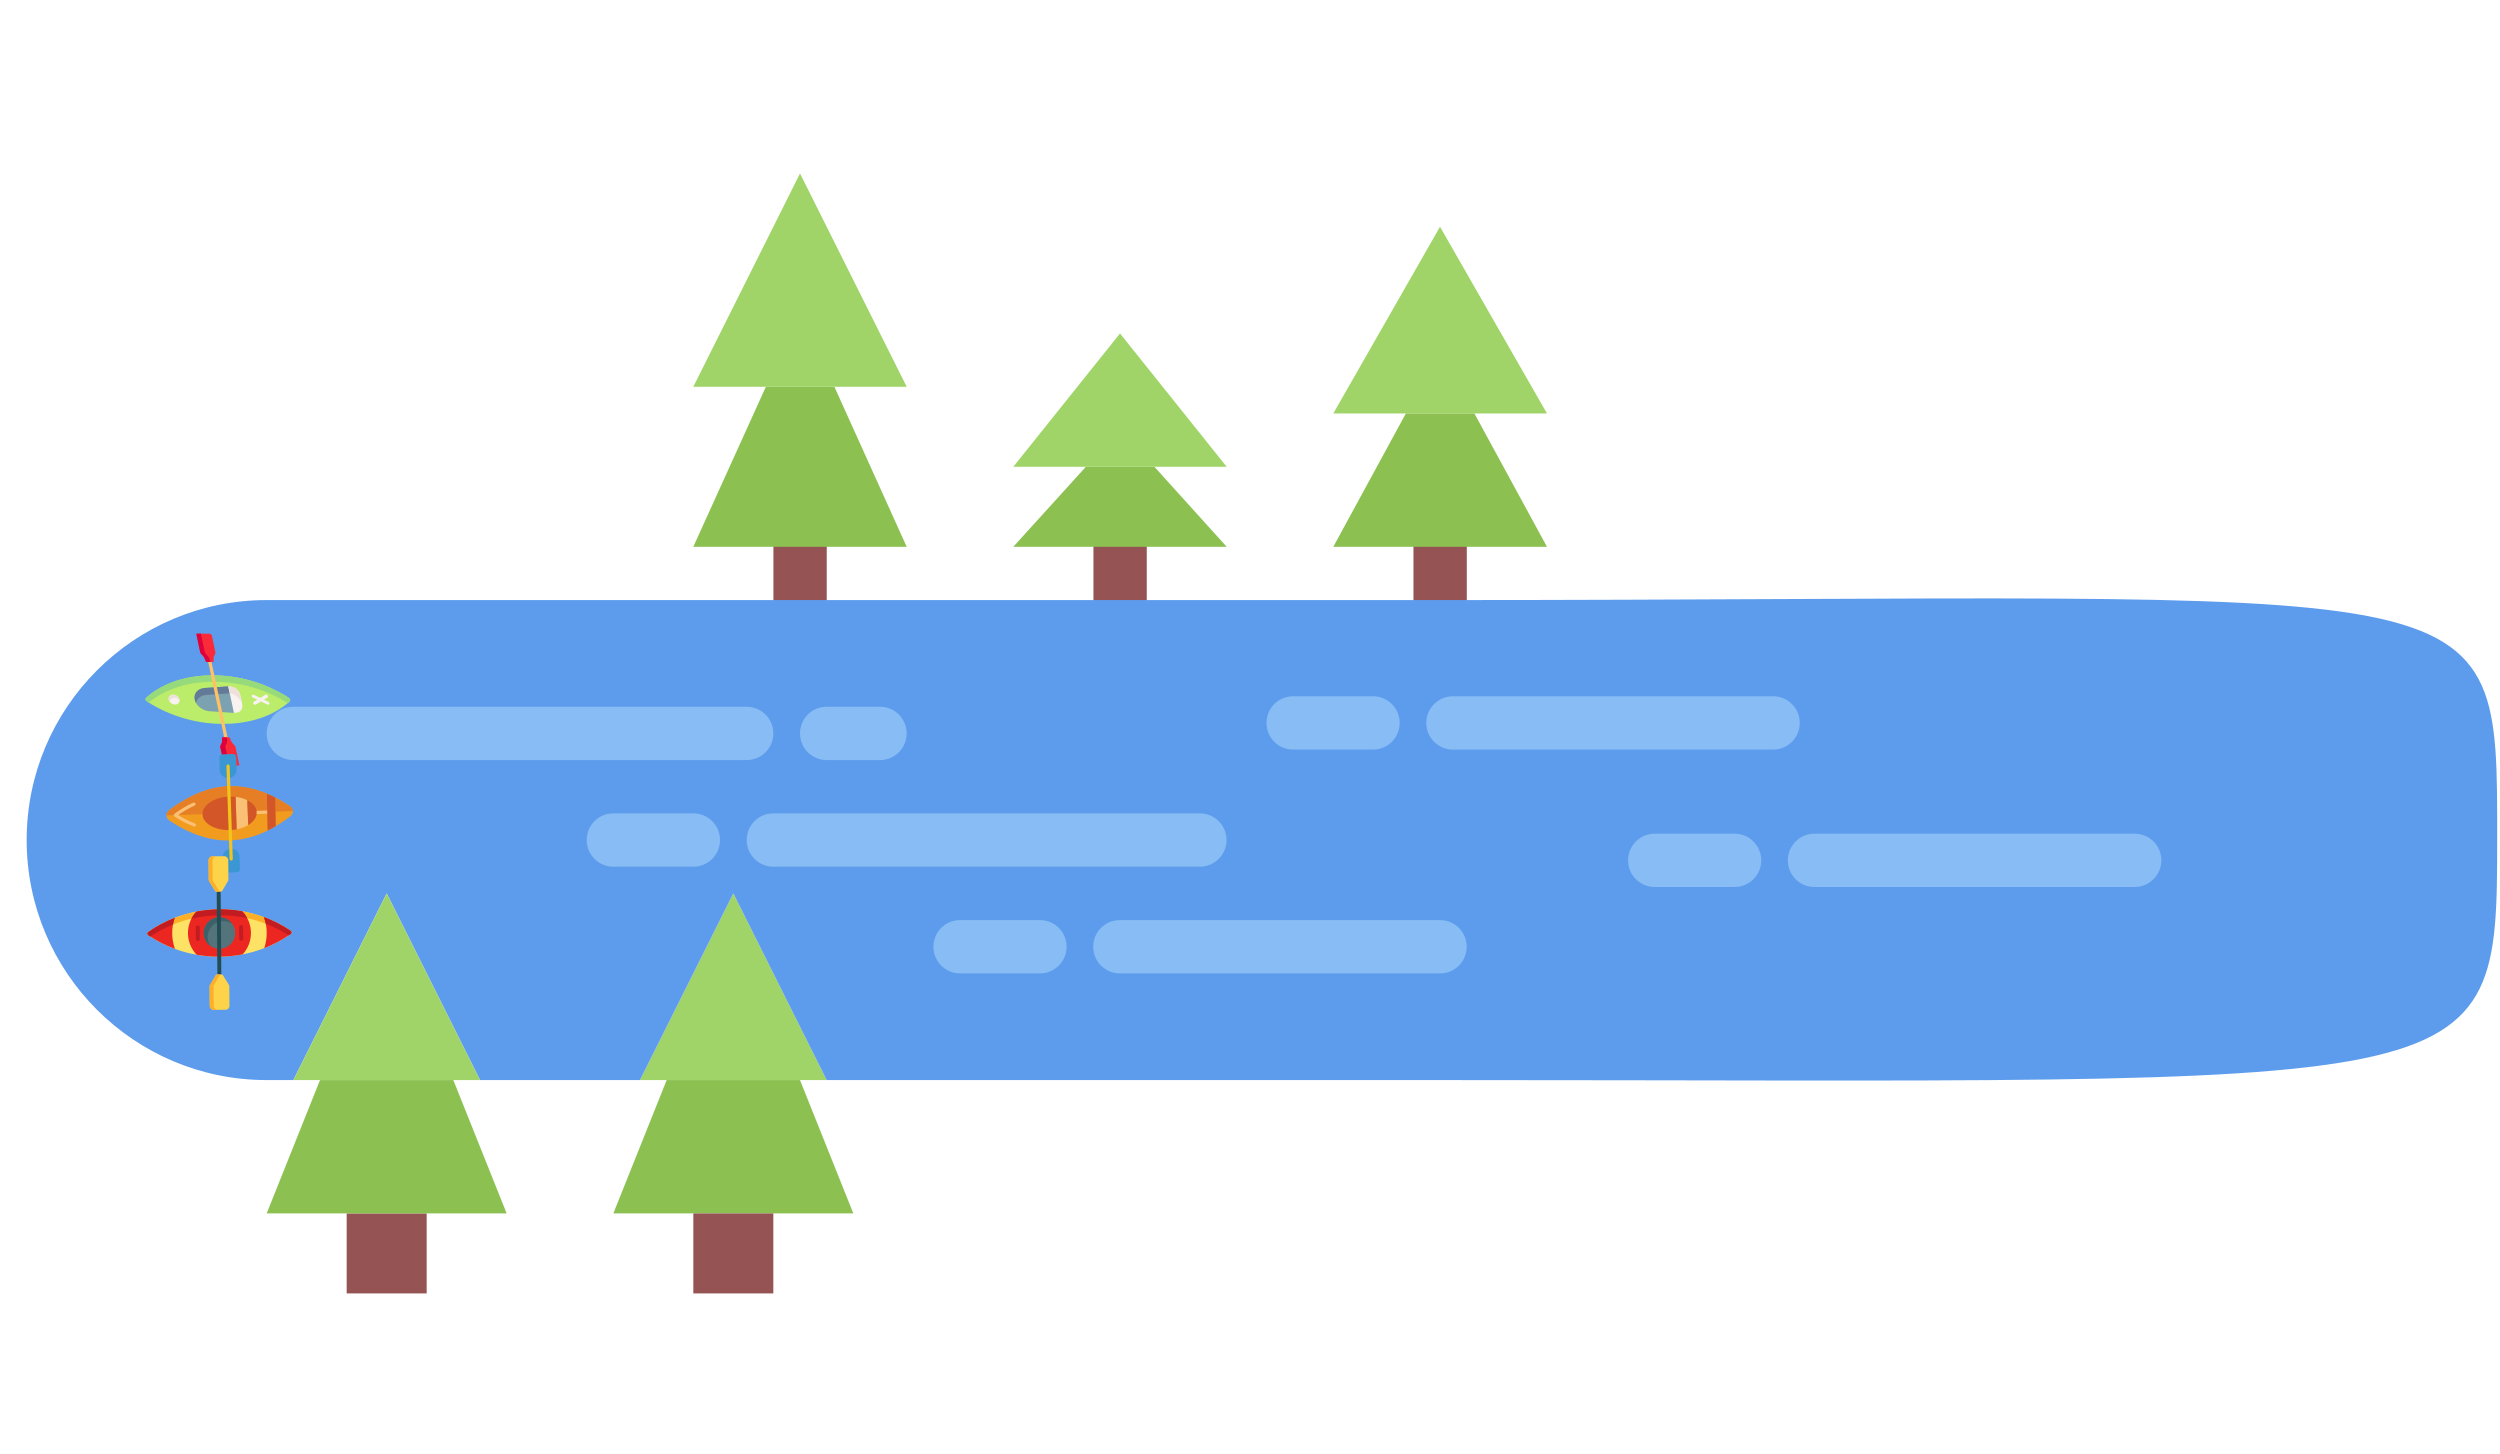
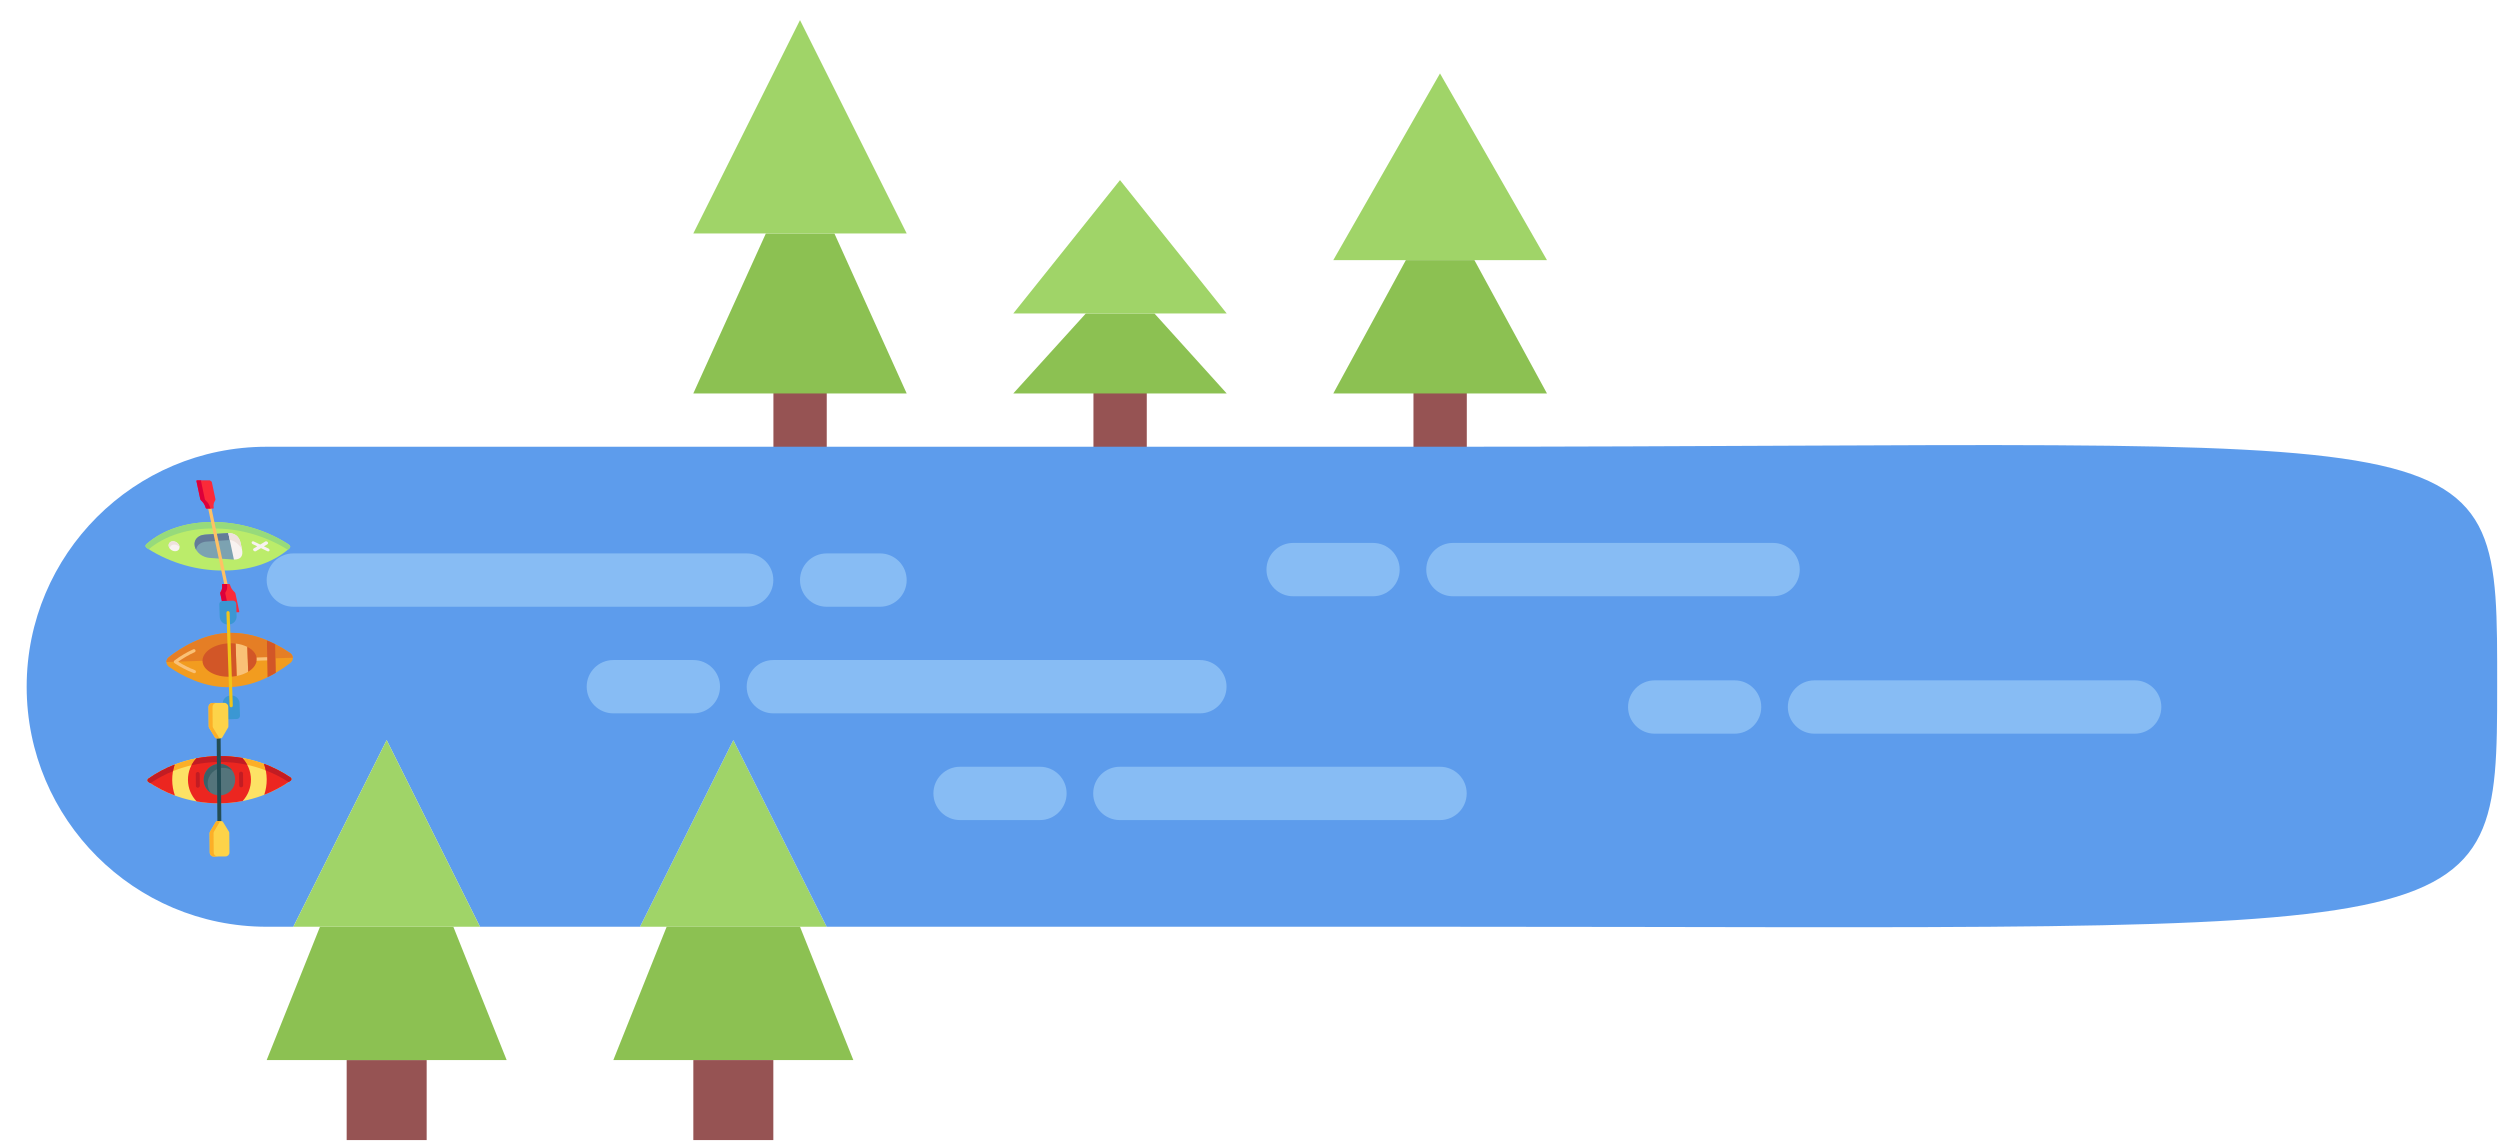
- <svg xmlns="http://www.w3.org/2000/svg" id="icons" enable-background="new 0 0 64 64" height="436" viewBox="0 0 93.75 54.5" width="750" version="1.1">
+ <svg xmlns="http://www.w3.org/2000/svg" id="icons" enable-background="new 0 0 64 64" height="344" viewBox="0 0 93.75 43" width="750" version="1.1">
  <defs id="defs131" />
-   <g id="g126" transform="translate(0,-9.5)">
-     <g id="g4">
+   <g id="g126" transform="translate(0,-21)">
+     <g id="g4" transform="translate(0,5.75)">
      <path d="m 30.003,32.995 c -0.553,0 -1,-0.447 -1,-1 v -2.99 c 0,-0.553 0.447,-1 1,-1 0.553,0 1,0.447 1,1 v 2.99 c 0,0.553 -0.447,1 -1,1 z" id="path2" style="fill:#965353" />
    </g>
-     <g id="g8">
+     <g id="g8" transform="translate(0,5.75)">
      <path d="m 42.004,32.995 c -0.553,0 -1,-0.447 -1,-1 v -2.99 c 0,-0.553 0.447,-1 1,-1 0.553,0 1,0.447 1,1 v 2.99 c 0,0.553 -0.447,1 -1,1 z" id="path6" style="fill:#965353" />
    </g>
-     <g id="g12">
+     <g id="g12" transform="translate(0,5.75)">
      <path d="m 54.005,32.995 c -0.553,0 -1,-0.447 -1,-1 v -2.99 c 0,-0.553 0.447,-1 1,-1 0.553,0 1,0.447 1,1 v 2.99 c 0,0.553 -0.447,1 -1,1 z" id="path10" style="fill:#965353" />
    </g>
-     <g id="g20">
+     <g id="g20" transform="translate(0,5.75)">
      <path d="m 54,18.004 4.011,7 H 55.29 52.72 49.999 Z" id="path18" style="fill:#a0d468" />
    </g>
-     <g id="g24">
+     <g id="g24" transform="translate(0,5.75)">
      <path d="m 55.29,25.004 2.721,5 H 54 49.999 l 2.721,-5 z" id="path22" style="fill:#8cc152" />
    </g>
-     <g id="g28">
+     <g id="g28" transform="translate(0,5.75)">
      <path d="m 43.29,27.004 2.711,3 H 42 37.999 l 2.721,-3 z" id="path26" style="fill:#8cc152" />
    </g>
-     <g id="g32">
+     <g id="g32" transform="translate(0,5.75)">
      <path d="m 42,22.004 4.001,5 H 43.29 40.72 37.999 Z" id="path30" style="fill:#a0d468" />
    </g>
-     <g id="g36">
+     <g id="g36" transform="translate(0,5.75)">
      <path d="m 31.29,24.004 2.711,6 H 30 25.999 l 2.721,-6 z" id="path34" style="fill:#8cc152" />
    </g>
-     <g id="g40">
+     <g id="g40" transform="translate(0,5.75)">
      <path d="m 30,16.004 4.001,8 H 31.29 28.72 25.999 Z" id="path38" style="fill:#a0d468" />
    </g>
-     <g id="g44">
+     <g id="g44" transform="translate(0,5.75)">
      <path d="m 27.5,43.003 3.5,7 h -1 -5 -1 z" id="path42" style="fill:#a0d468" />
    </g>
-     <g id="g48">
+     <g id="g48" transform="translate(0,5.75)">
      <path d="m 30,50.003 2,5 h -3 -3 -3 l 2,-5 z" id="path46" style="fill:#8cc152" />
    </g>
-     <g id="g52">
+     <g id="g52" transform="translate(0,5.75)">
      <path d="m 26,55.003 h 3 v 3 h -3 z" id="path50" style="fill:#965353" />
    </g>
-     <g id="g56">
+     <g id="g56" transform="translate(0,5.75)">
      <path d="m 27.5,43.003 -3.5,7 h -6 l -3.5,-7 -3.5,7 h -1 c -4.97,0 -9,-4.03 -9,-9 0,-4.97 4.03,-9 9,-9 h 44 c 39.953,0 39.644,-1.394 39.644,9 0,9.851 -0.233,9 -39.644,9 H 31 Z" id="path54" style="fill:#5d9cec" />
    </g>
-     <g id="g60">
+     <g id="g60" transform="translate(0,5.75)">
      <path d="m 13,55.003 h 3 v 3 h -3 z" id="path58" style="fill:#965353" />
    </g>
-     <g id="g64">
+     <g id="g64" transform="translate(0,5.75)">
      <path d="m 17,50.003 2,5 h -3 -3 -3 l 2,-5 z" id="path62" style="fill:#8cc152" />
    </g>
-     <g id="g68">
+     <g id="g68" transform="translate(0,5.75)">
      <path d="m 14.5,43.003 3.5,7 h -1 -5 -1 z" id="path66" style="fill:#a0d468" />
    </g>
-     <g id="g72">
+     <g id="g72" transform="translate(0,5.75)">
      <path d="M 28,38.003 H 11 c -0.553,0 -1,-0.447 -1,-1 0,-0.553 0.447,-1 1,-1 h 17 c 0.553,0 1,0.447 1,1 0,0.553 -0.447,1 -1,1 z" id="path70" style="fill:#87bcf4" />
    </g>
-     <g id="g76">
+     <g id="g76" transform="translate(0,5.75)">
      <path d="m 33,38.003 h -2 c -0.553,0 -1,-0.447 -1,-1 0,-0.553 0.447,-1 1,-1 h 2 c 0.553,0 1,0.447 1,1 0,0.553 -0.447,1 -1,1 z" id="path74" style="fill:#87bcf4" />
    </g>
-     <g id="g80">
+     <g id="g80" transform="translate(0,5.75)">
      <path d="m 26.001,42.001 h -3 c -0.553,0 -1,-0.447 -1,-1 0,-0.553 0.447,-1 1,-1 h 3 c 0.553,0 1,0.447 1,1 0,0.553 -0.447,1 -1,1 z" id="path78" style="fill:#87bcf4" />
    </g>
-     <g id="g84">
+     <g id="g84" transform="translate(0,5.75)">
      <path d="M 44.995,42.001 H 29.001 c -0.553,0 -1,-0.447 -1,-1 0,-0.553 0.447,-1 1,-1 h 15.994 c 0.553,0 1,0.447 1,1 0,0.553 -0.447,1 -1,1 z" id="path82" style="fill:#87bcf4" />
    </g>
-     <g id="g88">
+     <g id="g88" transform="translate(0,5.75)">
      <path d="m 38.998,46.003 h -2.995 c -0.553,0 -1,-0.447 -1,-1 0,-0.553 0.447,-1 1,-1 h 2.995 c 0.553,0 1,0.447 1,1 0,0.553 -0.447,1 -1,1 z" id="path86" style="fill:#87bcf4" />
    </g>
-     <g id="g92">
+     <g id="g92" transform="translate(0,5.75)">
      <path d="M 54.001,46.003 H 41.995 c -0.553,0 -1,-0.447 -1,-1 0,-0.553 0.447,-1 1,-1 h 12.006 c 0.553,0 1,0.447 1,1 0,0.553 -0.447,1 -1,1 z" id="path90" style="fill:#87bcf4" />
    </g>
-     <path d="m 51.488,37.61 h -2.995 c -0.553,0 -1,-0.447 -1,-1 0,-0.553 0.447,-1 1,-1 h 2.995 c 0.553,0 1,0.447 1,1 0,0.553 -0.447,1 -1,1 z" id="path86-1" style="fill:#87bcf4;stroke-width:1" />
-     <path d="m 66.491,37.61 h -12.006 c -0.553,0 -1,-0.447 -1,-1 0,-0.553 0.447,-1 1,-1 h 12.006 c 0.553,0 1,0.447 1,1 0,0.553 -0.447,1 -1,1 z" id="path90-2" style="fill:#87bcf4;stroke-width:1" />
-     <path d="m 65.047,42.763 h -2.995 c -0.553,0 -1,-0.447 -1,-1 0,-0.553 0.447,-1 1,-1 h 2.995 c 0.553,0 1,0.447 1,1 0,0.553 -0.447,1 -1,1 z" id="path86-7" style="fill:#87bcf4;stroke-width:1" />
-     <path d="m 80.05,42.763 h -12.006 c -0.553,0 -1,-0.447 -1,-1 0,-0.553 0.447,-1 1,-1 h 12.006 c 0.553,0 1,0.447 1,1 0,0.553 -0.447,1 -1,1 z" id="path90-0" style="fill:#87bcf4;stroke-width:1" />
-     <g transform="matrix(-0.00685569,-0.00532105,0.00460196,-0.00531084,8.738051,38.46768)" id="g907">
+     <path d="m 51.488,43.36 h -2.995 c -0.553,0 -1,-0.447 -1,-1 0,-0.553 0.447,-1 1,-1 h 2.995 c 0.553,0 1,0.447 1,1 0,0.553 -0.447,1 -1,1 z" id="path86-1" style="fill:#87bcf4;stroke-width:1" />
+     <path d="m 66.491,43.36 h -12.006 c -0.553,0 -1,-0.447 -1,-1 0,-0.553 0.447,-1 1,-1 h 12.006 c 0.553,0 1,0.447 1,1 0,0.553 -0.447,1 -1,1 z" id="path90-2" style="fill:#87bcf4;stroke-width:1" />
+     <path d="m 65.047,48.513 h -2.995 c -0.553,0 -1,-0.447 -1,-1 0,-0.553 0.447,-1 1,-1 h 2.995 c 0.553,0 1,0.447 1,1 0,0.553 -0.447,1 -1,1 z" id="path86-7" style="fill:#87bcf4;stroke-width:1" />
+     <path d="m 80.05,48.513 h -12.006 c -0.553,0 -1,-0.447 -1,-1 0,-0.553 0.447,-1 1,-1 h 12.006 c 0.553,0 1,0.447 1,1 0,0.553 -0.447,1 -1,1 z" id="path90-0" style="fill:#87bcf4;stroke-width:1" />
+     <g transform="matrix(-0.00685569,-0.00532105,0.00460196,-0.00531084,8.738051,44.21768)" id="g907">
      <g id="g60-3">
        <g id="g4-6">
          <path style="clip-rule:evenodd;fill:#bbec6a;fill-rule:evenodd" id="path2-7" d="M 341.443,343.254 C 424.588,261.048 481.895,152.681 495.415,36.014 497.116,21.321 492.482,16.716 477.789,18.417 361.122,31.909 252.756,89.216 170.549,172.36 87.405,254.567 30.098,362.933 16.607,479.6 c -1.701,14.723 2.903,19.327 17.597,17.626 116.666,-13.52 225.033,-70.827 307.239,-153.972 z" />
        </g>
        <g id="g8-5">
          <path style="clip-rule:evenodd;fill:#f8f2f0;fill-rule:evenodd" id="path6-3" d="m 381.74,97.017 c -9.678,9.678 -9.678,25.398 0,35.076 9.678,9.678 25.369,9.678 35.047,0 9.678,-9.678 9.678,-25.398 0,-35.076 -9.678,-9.678 -25.369,-9.678 -35.047,0 z" />
        </g>
        <g id="g12-5">
          <path style="clip-rule:evenodd;fill:#7ca2b1;fill-rule:evenodd" id="path10-6" d="m 331.56,182.244 c -22.553,-22.583 -57.923,-20.852 -82.089,0 l -37.041,31.997 -42.819,36.953 c -1.261,1.085 -2.464,2.2 -3.607,3.314 l 29.797,63.524 63.524,29.797 c 1.114,-1.144 2.2,-2.346 3.285,-3.607 l 36.983,-42.819 31.967,-37.071 c 20.881,-24.165 22.582,-59.506 0,-82.088 z" />
        </g>
        <g id="g16">
          <path style="clip-rule:evenodd;fill:#97da7b;fill-rule:evenodd" id="path14" d="M 320.474,319.117 C 239.265,401.265 132.54,458.161 17.457,472.561 c -0.293,2.346 -0.587,4.693 -0.851,7.039 -1.701,14.723 2.903,19.327 17.597,17.626 116.667,-13.52 225.033,-70.827 307.24,-153.972 83.145,-82.206 140.452,-190.573 153.972,-307.24 1.701,-14.693 -2.933,-19.298 -17.626,-17.597 -1.408,0.147 -2.815,0.323 -4.223,0.499 -14.958,113.998 -71.619,219.667 -153.092,300.201 z" />
        </g>
        <g id="g20-2">
          <path style="clip-rule:evenodd;fill:#647b98;fill-rule:evenodd" id="path18-9" d="m 274.986,276.797 -36.983,42.819 c -1.085,1.261 -2.17,2.464 -3.285,3.607 l 24.606,24.606 c 1.114,-1.144 2.2,-2.346 3.285,-3.607 l 36.983,-42.819 z" />
        </g>
        <g id="g24-1">
          <path style="clip-rule:evenodd;fill:#647b98;fill-rule:evenodd" id="path22-2" d="m 306.983,239.727 -31.997,37.071 24.606,24.606 31.967,-37.071 c 20.881,-24.166 22.583,-59.506 0,-82.089 -4.311,-4.341 -9.121,-7.772 -14.224,-10.353 10.852,21.497 6.482,48.333 -10.352,67.836 z" />
        </g>
        <g id="g28-7">
          <path style="clip-rule:evenodd;fill:#f8f2f0;fill-rule:evenodd" id="path26-0" d="m 166.004,254.508 c -22.7,21.937 -20.94,46.133 1.701,68.774 l 11.409,11.409 11.409,11.409 c 22.671,22.671 46.837,24.401 68.803,1.73 z" />
        </g>
        <g id="g32-9">
          <path style="clip-rule:evenodd;fill:#eee1dc;fill-rule:evenodd" id="path30-3" d="m 170.725,326.303 8.388,8.388 11.409,11.409 c 22.671,22.671 46.837,24.401 68.803,1.73 l -24.606,-24.606 c -21.204,20.382 -64.111,2.961 -63.994,3.079 z" />
        </g>
        <g id="g36-6">
          <path style="clip-rule:evenodd;fill:#eee1dc;fill-rule:evenodd" id="path34-0" d="m 403.472,122.415 c -6.657,6.657 -16.189,8.74 -24.606,6.218 0.821,1.232 1.789,2.376 2.874,3.461 9.678,9.678 25.369,9.678 35.047,0 9.678,-9.678 9.678,-25.398 0,-35.076 -3.021,-3.021 -6.628,-5.103 -10.441,-6.218 6.687,9.648 5.719,22.992 -2.874,31.615 z" />
        </g>
        <path style="fill:#f8f2f0" id="path38-6" d="m 157.278,386.683 c -1.105,-4.122 -5.344,-6.571 -9.463,-5.463 l -20.775,5.566 5.573,-20.798 c 1.104,-4.122 -1.342,-8.359 -5.464,-9.463 -4.118,-1.105 -8.358,1.34 -9.463,5.463 l -7.882,29.416 -29.415,7.882 c -4.122,1.104 -6.568,5.341 -5.464,9.463 0.925,3.452 4.047,5.728 7.458,5.728 0.662,0 1.335,-0.086 2.005,-0.266 l 20.798,-5.573 -5.566,20.774 c -1.104,4.122 1.342,8.359 5.464,9.463 0.67,0.18 1.342,0.266 2.005,0.266 3.411,0 6.533,-2.277 7.458,-5.728 l 7.876,-29.392 29.391,-7.875 c 4.122,-1.104 6.568,-5.341 5.464,-9.463 z" />
        <g id="g42">
          <path style="fill:#fec165" id="path40" d="m 388.955,398.492 c -1.977,0 -3.955,-0.755 -5.463,-2.263 L 117.604,130.342 c -3.018,-3.018 -3.018,-7.909 0,-10.928 3.017,-3.016 7.909,-3.016 10.927,0 l 265.887,265.887 c 3.018,3.018 3.018,7.909 0,10.928 -1.509,1.509 -3.486,2.263 -5.463,2.263 z" />
        </g>
        <g id="g46">
          <path style="clip-rule:evenodd;fill:#fb2a39;fill-rule:evenodd" id="path44" d="m 378.103,405.928 c 12.464,14.547 14.899,23.873 16.16,34.607 0.645,5.308 1.496,6.745 4.458,9.708 l 59.946,59.946 h 10.441 L 510.9,468.397 c 1.466,-1.496 1.466,-3.93 0,-5.396 l -62.469,-62.469 c -2.962,-2.962 -4.399,-3.813 -9.708,-4.458 -10.734,-1.261 -20.06,-3.695 -34.607,-16.16 -1.29,-1.085 -3.138,-1.173 -4.341,0 l -10.822,10.851 -10.851,10.822 c -1.172,1.203 -1.084,3.051 0.001,4.341 z" />
        </g>
        <g id="g50">
          <path style="clip-rule:evenodd;fill:#fb2a39;fill-rule:evenodd" id="path48" d="m 1.122,47.247 c -1.496,1.466 -1.496,3.901 0,5.396 l 62.469,62.469 c 2.933,2.933 4.37,3.813 9.708,4.429 10.734,1.261 20.031,3.695 34.607,16.16 1.261,1.114 3.138,1.202 4.311,0 l 10.851,-10.822 10.822,-10.851 c 1.202,-1.173 1.114,-3.05 0,-4.311 -12.464,-14.576 -14.899,-23.873 -16.16,-34.607 -0.616,-5.338 -1.496,-6.775 -4.429,-9.708 L 50.833,2.933 c -1.496,-1.496 -3.93,-1.496 -5.396,0 z" />
        </g>
        <g id="g54">
          <path style="clip-rule:evenodd;fill:#dd003a;fill-rule:evenodd" id="path52" d="m 34.35,19.444 62.469,62.469 c 2.933,2.933 3.813,4.37 4.429,9.708 1.261,10.734 3.695,20.031 16.16,34.607 1.026,1.173 1.173,2.874 0.235,4.047 0.088,-0.059 0.176,-0.147 0.264,-0.205 l 5.162,-5.191 10.822,-10.851 c 1.202,-1.173 1.114,-3.05 0,-4.311 -12.464,-14.576 -14.899,-23.873 -16.16,-34.607 -0.616,-5.338 -1.496,-6.775 -4.429,-9.708 L 50.833,2.933 c -1.496,-1.496 -3.93,-1.496 -5.396,0 L 28.954,19.444 c -1.496,1.467 3.901,-1.495 5.396,0 z" />
        </g>
        <g id="g58">
          <path style="clip-rule:evenodd;fill:#dd003a;fill-rule:evenodd" id="path56" d="m 438.724,396.074 c -10.734,-1.261 -20.06,-3.695 -34.607,-16.16 -1.29,-1.085 -3.138,-1.173 -4.341,0 l -10.822,10.851 -3.666,3.637 c -0.088,0.088 -0.176,0.176 -0.235,0.264 1.202,-0.939 2.874,-0.792 4.077,0.235 14.547,12.464 23.873,14.899 34.607,16.16 5.308,0.645 6.745,1.496 9.708,4.428 l 62.469,62.498 c 1.466,1.466 1.466,3.901 0,5.396 l 14.987,-14.987 c 1.466,-1.496 1.466,-3.93 0,-5.396 l -62.469,-62.469 c -2.962,-2.961 -4.399,-3.812 -9.708,-4.457 z" />
        </g>
      </g>
    </g>
-     <g transform="matrix(-0.0438851,-0.04099689,0.04099689,-0.0438851,8.698086,42.54704)" id="g858">
+     <g transform="matrix(-0.0438851,-0.04099689,0.04099689,-0.0438851,8.698086,48.29704)" id="g858">
      <g style="fill:none;fill-rule:evenodd" id="096---Kayaking">
        <g style="fill-rule:nonzero" id="g23">
          <path style="fill:#f29c1f" d="m 58.94,5.54 c -1.3,8.22 -5.3,24.82 -17.14,36.63 -5.823,5.629 -12.777,9.955 -20.4,12.69 -1.89,0.71 -3.74,1.31 -5.5,1.82 C 12.458,57.672 8.954,58.431 5.41,58.95 4.228,59.161 3.016,58.81 2.13,58 1.204,57.073 0.803,55.745 1.06,54.46 1.633,50.877 2.441,47.336 3.48,43.86 4.01,42.08 4.63,40.22 5.36,38.31 8.163,30.662 12.537,23.685 18.2,17.83 30.04,6.01 46.47,2.23 54.59,1.05 55.833,0.824 57.108,1.224 58,2.12 c 0.831,0.93 1.179,2.196 0.94,3.42 z" id="Shape" />
          <path style="fill:#3b97d3" transform="matrix(0.707,0.707,-0.707,0.707,9.087,-3.764)" d="m 3.694,3.806 h 7.787 c 1.326,0 2.598,0.527 3.536,1.464 0.938,0.938 1.464,2.209 1.464,3.536 v 0.562 c 0,1.326 -0.527,2.598 -1.464,3.536 -0.938,0.938 -2.209,1.464 -3.536,1.464 H 3.694 c -1.105,0 -2,-0.895 -2,-2 V 5.806 c 0,-1.105 0.895,-2 2,-2 z" id="path3" />
          <path style="fill:#3b97d3" transform="matrix(-0.707,-0.707,0.707,-0.707,50.912,122.915)" d="m 45.519,45.632 h 7.787 c 2.761,0 5,2.239 5,5 v 0.562 c 0,2.761 -2.239,5 -5,5 h -7.787 c -1.105,0 -2,-0.895 -2,-2 v -6.562 c 0,-1.105 0.895,-2 2,-2 z" id="path5" />
          <path style="fill:#e57e25" d="m 15.9,56.67 v 0.01 C 12.458,57.672 8.954,58.431 5.41,58.95 4.228,59.161 3.016,58.81 2.13,58 l 7.65,-7.65 z" id="path7" />
          <path style="fill:#e57e25" d="m 58.94,5.54 c -1.3,8.22 -5.3,24.82 -17.14,36.63 -5.823,5.629 -12.777,9.955 -20.4,12.69 V 54.85 L 13.47,46.66 58,2.12 c 0.831,0.93 1.179,2.196 0.94,3.42 z" id="path9" />
          <path style="fill:#fac176" d="m 34.29,40.05 c -2.031,1.552 -4.324,2.727 -6.77,3.47 L 16.55,32.55 c 0.731,-2.456 1.889,-4.765 3.42,-6.82 z" id="path11" />
          <path style="fill:#d25627" d="M 27.52,43.52 C 24.11,44.53 20.94,44.29 18.76,42.63 18.488,42.432 18.234,42.211 18,41.97 17.765,41.731 17.554,41.47 17.37,41.19 15.81,39 15.59,35.89 16.55,32.55 Z" id="path13" />
          <path style="fill:#d25627" d="m 37.26,37.49 c -0.924,0.927 -1.917,1.783 -2.97,2.56 L 19.97,25.73 c 0.839,-1.143 1.765,-2.22 2.77,-3.22 6.62,-6.61 15.25,-8.62 19.26,-4.48 4.01,4.14 1.89,12.85 -4.74,19.46 z" id="path15" />
          <path style="fill:#fac176" d="m 50.23,20.023 c -0.337,1.64e-4 -0.652,-0.17 -0.837,-0.452 -0.185,-0.282 -0.215,-0.639 -0.08,-0.948 1.51,-3.657 2.66,-7.453 3.434,-11.333 -3.833,0.723 -7.585,1.825 -11.2,3.29 -0.33,0.148 -0.714,0.105 -1.004,-0.11 C 40.252,10.254 40.101,9.899 40.147,9.54 40.193,9.181 40.429,8.876 40.764,8.74 44.976,7.033 49.365,5.799 53.85,5.062 c 0.316,-0.045 0.635,0.061 0.86,0.287 0.225,0.227 0.327,0.548 0.276,0.864 -0.798,4.528 -2.084,8.956 -3.837,13.207 -0.158,0.366 -0.52,0.603 -0.919,0.603 z" id="path17" />
          <path style="fill:#fac176" d="m 18.76,42.63 -6.7,6.68 c -0.39,0.388 -1.02,0.388 -1.41,0 -0.388,-0.39 -0.388,-1.02 0,-1.41 l 6.72,-6.71 c 0.184,0.28 0.395,0.541 0.63,0.78 0.234,0.241 0.488,0.462 0.76,0.66 z" id="path19" />
          <path style="fill:#f0c419" d="m 50.912,51.912 c -0.265,-5.7e-5 -0.52,-0.105 -0.707,-0.293 L 9.127,10.541 C 8.867,10.29 8.763,9.918 8.854,9.568 8.946,9.219 9.219,8.946 9.568,8.854 9.918,8.763 10.29,8.867 10.541,9.127 l 41.078,41.078 c 0.286,0.286 0.371,0.716 0.217,1.09 C 51.681,51.668 51.316,51.912 50.912,51.912 Z" id="path21" />
        </g>
        <path d="M 13.47,46.66 9.78,50.35" id="path25" />
        <path style="fill:#d25627;fill-rule:nonzero" d="m 21.4,54.85 v 0.01 c -1.89,0.71 -3.74,1.31 -5.5,1.82 V 56.67 L 3.48,43.86 c 0.53,-1.78 1.15,-3.64 1.88,-5.55 h 0.01 l 8.02,8.27 z" id="path27" />
      </g>
    </g>
-     <g id="g1074" transform="matrix(0.00622679,0.00612429,-0.00612429,0.00622679,8.186718,41.32709)">
+     <g id="g1074" transform="matrix(0.00622679,0.00612429,-0.00612429,0.00622679,8.186718,47.07709)">
      <path id="path962" d="M 478.276,43.511 C 479.346,37.772 474.154,32.58 468.415,33.65 360.96,53.704 263.158,105.307 185.582,182.883 108.006,260.459 56.403,358.26 36.35,465.716 c -1.07,5.739 4.122,10.931 9.861,9.861 C 153.666,455.523 251.468,403.92 329.044,326.344 406.62,248.768 458.224,150.965 478.276,43.511 Z" style="fill:#fde265" />
      <path id="path964" d="m 203.516,200.816 c 75.152,-75.152 169.286,-125.93 272.789,-147.261 0.688,-3.338 1.345,-6.687 1.972,-10.044 1.07,-5.739 -4.122,-10.931 -9.861,-9.861 C 360.961,53.704 263.159,105.307 185.583,182.883 108.007,260.459 56.403,358.26 36.35,465.716 c -1.07,5.739 4.122,10.931 9.861,9.861 3.357,-0.627 6.706,-1.284 10.044,-1.972 21.331,-103.504 72.109,-197.638 147.261,-272.789 z" style="fill:#fcaf27" />
      <g id="g972">
        <path id="path966" d="m 261.752,119.438 c -27.062,18.642 -52.556,39.833 -76.168,63.445 -23.612,23.612 -44.801,49.107 -63.445,76.168 1.081,33.121 14.253,65.921 39.534,91.203 25.281,25.282 58.082,38.454 91.203,39.534 27.062,-18.642 52.556,-39.833 76.168,-63.445 23.612,-23.612 44.801,-49.107 63.445,-76.168 -1.081,-33.121 -14.253,-65.921 -39.534,-91.203 -25.282,-25.281 -58.083,-38.453 -91.203,-39.534 z" style="fill:#ec2620" />
        <path id="path968" d="m 439.895,166.054 c 17.511,-38.896 30.434,-79.957 38.381,-122.544 1.07,-5.739 -4.122,-10.931 -9.861,-9.861 -42.587,7.947 -83.648,20.87 -122.544,38.381 19.836,9.622 38.435,22.654 54.902,39.122 16.468,16.468 29.5,35.066 39.122,54.902 z" style="fill:#ec2620" />
        <path id="path970" d="M 74.731,343.171 C 57.22,382.067 44.297,423.128 36.35,465.715 c -1.07,5.739 4.122,10.931 9.861,9.861 42.587,-7.947 83.648,-20.87 122.544,-38.381 -19.836,-9.622 -38.435,-22.654 -54.902,-39.122 -16.468,-16.467 -29.5,-35.065 -39.122,-54.902 z" style="fill:#ec2620" />
      </g>
      <g id="g980">
        <path id="path974" d="m 297.661,125.5 c -11.691,-3.641 -23.779,-5.666 -35.91,-6.062 -27.062,18.642 -52.556,39.833 -76.168,63.445 -23.612,23.612 -44.801,49.107 -63.445,76.168 0.396,12.132 2.421,24.218 6.062,35.91 21.344,-33.803 46.539,-65.369 75.314,-94.146 28.775,-28.777 60.344,-53.971 94.147,-75.315 z" style="fill:#c21c23" />
        <path id="path976" d="m 478.276,43.511 c 1.07,-5.739 -4.122,-10.931 -9.861,-9.861 -42.587,7.947 -83.648,20.87 -122.544,38.381 8.711,4.226 17.183,9.11 25.341,14.653 33.597,-14.519 68.759,-25.641 105.079,-33.126 0.69,-3.342 1.359,-6.688 1.985,-10.047 z" style="fill:#c21c23" />
        <path id="path978" d="M 74.731,343.171 C 57.22,382.067 44.297,423.128 36.35,465.715 c -1.07,5.739 4.122,10.931 9.861,9.861 3.359,-0.627 6.706,-1.296 10.046,-1.984 7.487,-36.319 18.607,-71.482 33.126,-105.079 -5.543,-8.159 -10.427,-16.63 -14.652,-25.342 z" style="fill:#c21c23" />
      </g>
      <circle id="circle982" r="67.628" cy="254.608" cx="257.314" style="fill:#54747b" />
      <path id="path984" d="m 233.403,302.433 c -26.411,-26.411 -26.411,-69.23 0,-95.641 10.152,-10.152 22.729,-16.384 35.865,-18.732 -21.04,-3.76 -43.517,2.473 -59.776,18.732 -26.411,26.411 -26.411,69.23 0,95.641 16.259,16.259 38.735,22.493 59.775,18.732 -13.135,-2.347 -25.713,-8.58 -35.864,-18.732 z" style="fill:#3c6168" />
      <g id="g990">
        <path id="path986" d="m 340.999,215.246 c -2.164,0 -4.327,-0.825 -5.978,-2.476 l -35.865,-35.865 c -3.302,-3.302 -3.302,-8.654 0,-11.955 3.302,-3.3 8.654,-3.299 11.954,0 l 35.865,35.865 c 5.205,5.205 1.417,14.431 -5.976,14.431 z" style="fill:#c21c23" />
        <path id="path988" d="m 209.493,346.751 c -2.163,0 -4.327,-0.825 -5.978,-2.476 L 167.65,308.41 c -3.302,-3.302 -3.302,-8.653 0,-11.955 3.301,-3.3 8.653,-3.3 11.954,0 l 35.865,35.865 c 5.206,5.206 1.417,14.431 -5.976,14.431 z" style="fill:#c21c23" />
      </g>
      <path id="path992" d="m 387.506,395.958 c -2.163,0 -4.327,-0.825 -5.978,-2.476 L 118.517,130.472 c -3.302,-3.302 -3.302,-8.653 0,-11.955 3.301,-3.3 8.653,-3.3 11.954,0 l 263.013,263.011 c 3.302,3.302 3.302,8.653 0,11.955 -1.651,1.65 -3.815,2.475 -5.978,2.475 z" style="fill:#234d55" />
      <path id="path994" d="m 507.055,447.281 -59.776,-59.776 c -1.083,-1.083 -2.44,-1.852 -3.927,-2.223 l -47.819,-11.955 c -2.882,-0.72 -5.928,0.124 -8.029,2.223 l -11.955,11.955 c -2.1,2.1 -2.944,5.147 -2.223,8.029 l 11.955,47.82 c 0.372,1.486 1.14,2.844 2.223,3.927 l 59.776,59.776 c 6.592,6.592 17.318,6.592 23.91,0 l 35.865,-35.865 c 6.593,-6.593 6.593,-17.32 0,-23.911 z" style="fill:#fdd349" />
      <path id="path996" d="m 459.288,495.049 -59.776,-59.776 c -1.083,-1.083 -1.851,-2.441 -2.223,-3.927 l -11.955,-47.82 c -0.716,-2.869 0.118,-5.902 2.2,-8.001 -0.008,0.008 -0.019,0.015 -0.027,0.024 l -11.955,11.955 c -2.1,2.1 -2.944,5.147 -2.223,8.029 l 11.955,47.82 c 0.372,1.486 1.14,2.844 2.223,3.927 l 59.776,59.776 c 6.592,6.592 17.318,6.592 23.91,0 L 483.2,495.049 c -6.594,6.592 -17.321,6.592 -23.912,0 z" style="fill:#fcaf27" />
      <path id="path998" d="m 138.674,116.465 -11.956,-47.82 c -0.371,-1.487 -1.14,-2.844 -2.223,-3.927 L 64.719,4.944 c -6.592,-6.592 -17.318,-6.592 -23.91,0 L 4.944,40.809 c -6.592,6.592 -6.592,17.318 0,23.91 l 59.776,59.776 c 1.083,1.083 2.441,1.851 3.927,2.223 l 47.82,11.955 c 2.882,0.72 5.928,-0.124 8.029,-2.223 l 11.955,-11.955 c 2.099,-2.102 2.943,-5.149 2.223,-8.03 z" style="fill:#fdd349" />
      <path id="path1000" d="m 128.473,126.666 -47.82,-11.955 c -1.486,-0.372 -2.844,-1.14 -3.927,-2.223 L 16.95,52.712 c -6.592,-6.592 -6.592,-17.318 0,-23.91 L 4.944,40.809 c -6.592,6.592 -6.592,17.318 0,23.91 l 59.776,59.776 c 1.083,1.083 2.441,1.851 3.927,2.223 l 47.82,11.955 c 2.882,0.72 5.928,-0.124 8.029,-2.223 l 11.955,-11.955 c 0.008,-0.008 0.015,-0.019 0.024,-0.027 -2.101,2.079 -5.133,2.915 -8.002,2.198 z" style="fill:#fcaf27" />
      <g id="g1002" />
      <g id="g1004" />
      <g id="g1006" />
      <g id="g1008" />
      <g id="g1010" />
      <g id="g1012" />
      <g id="g1014" />
      <g id="g1016" />
      <g id="g1018" />
      <g id="g1020" />
      <g id="g1022" />
      <g id="g1024" />
      <g id="g1026" />
      <g id="g1028" />
      <g id="g1030" />
    </g>
  </g>
</svg>
